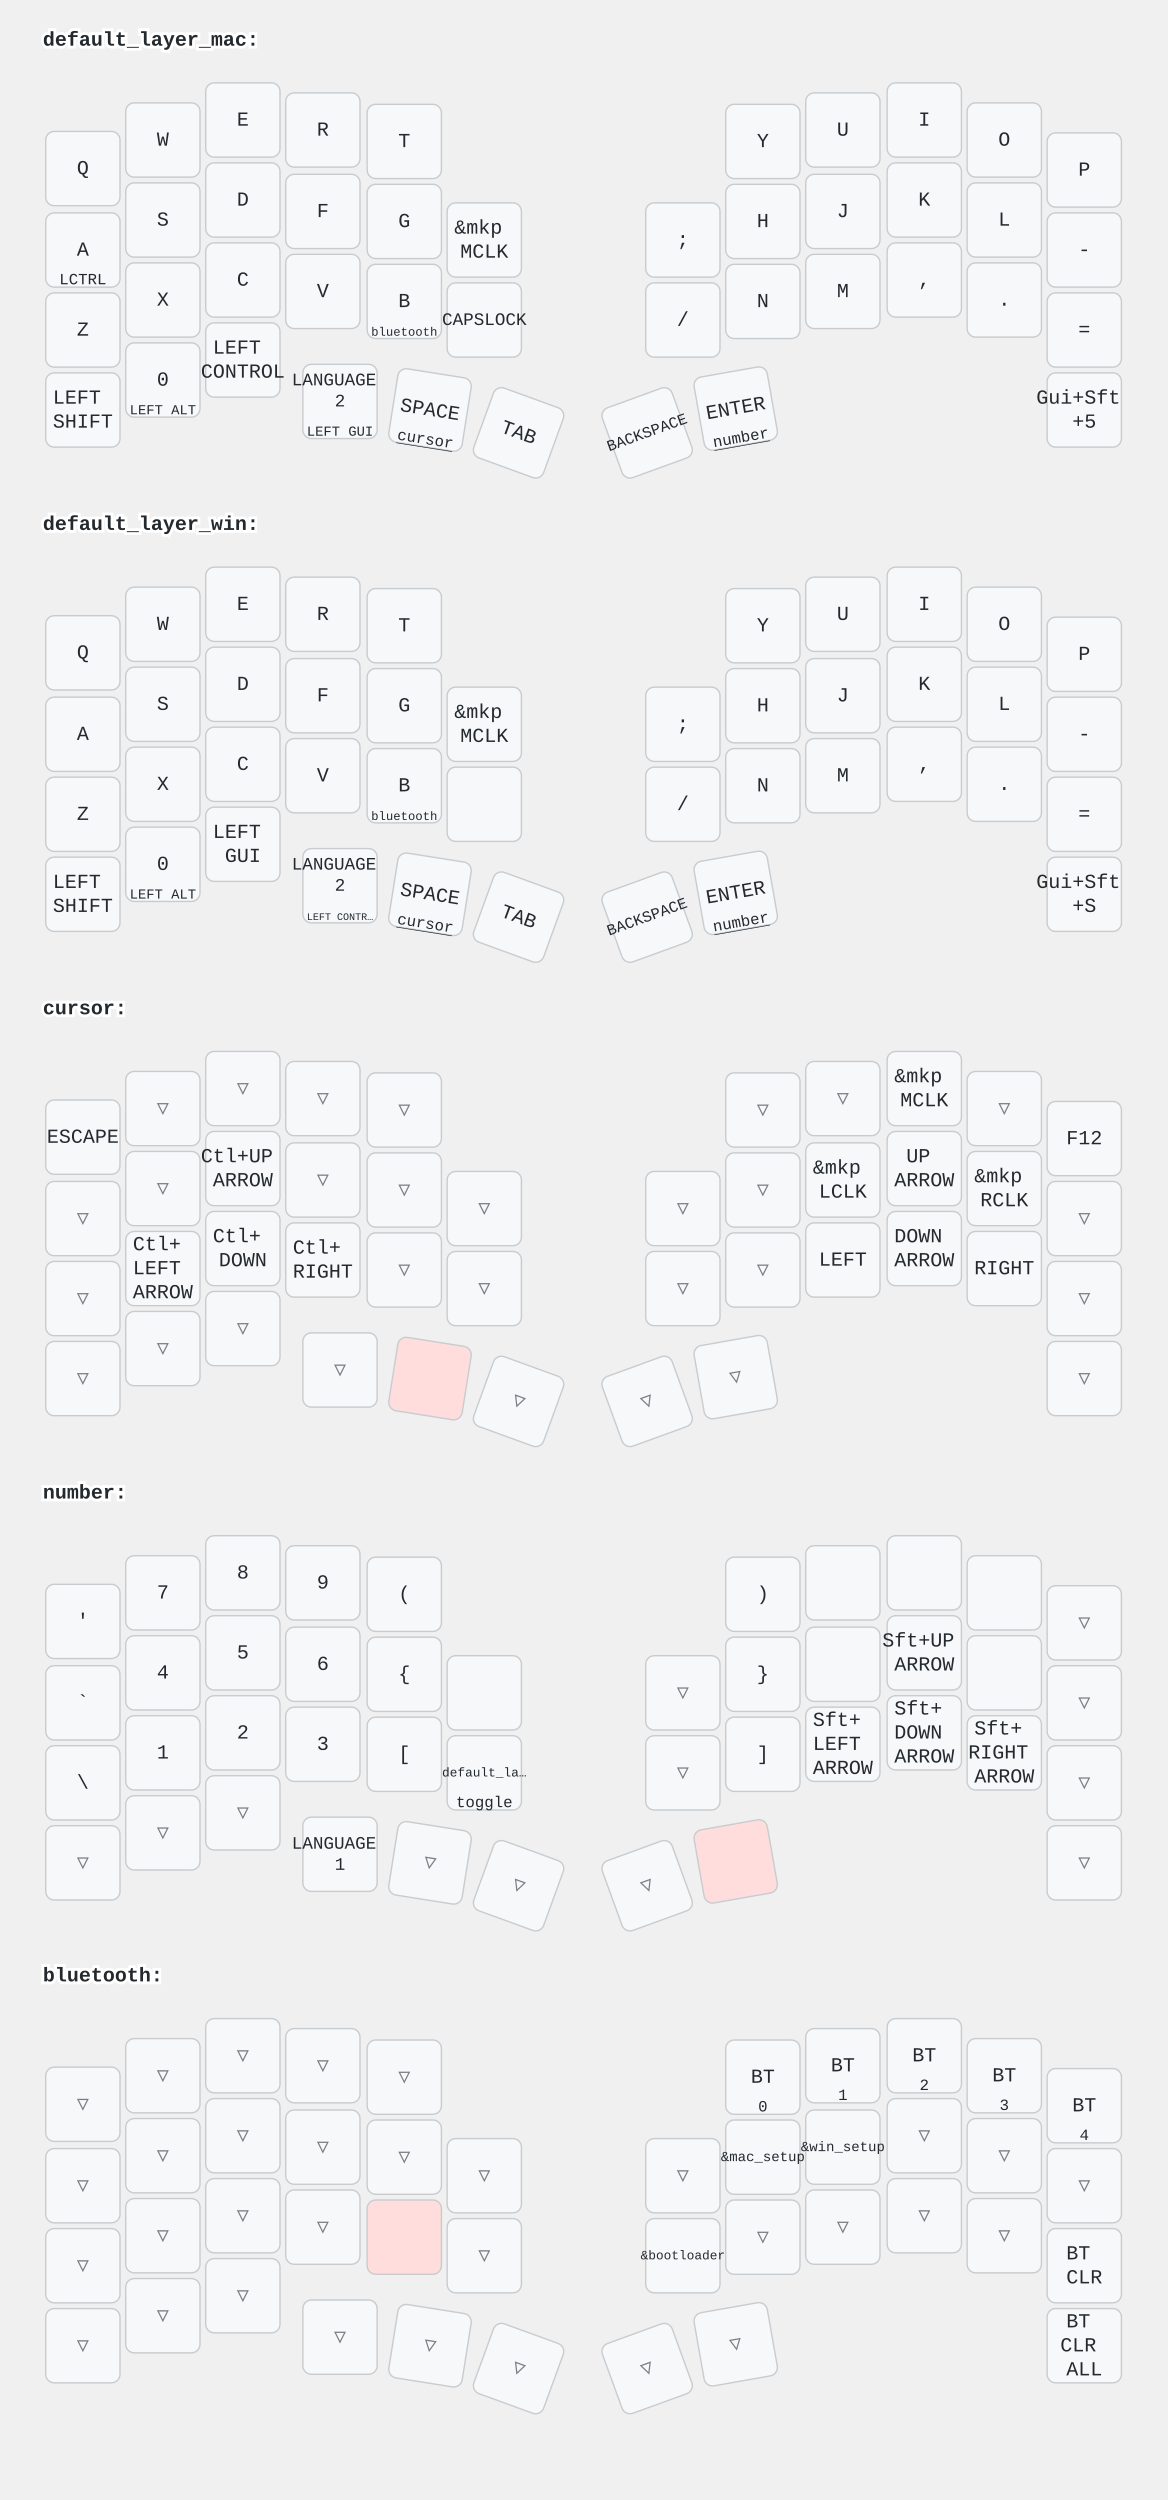
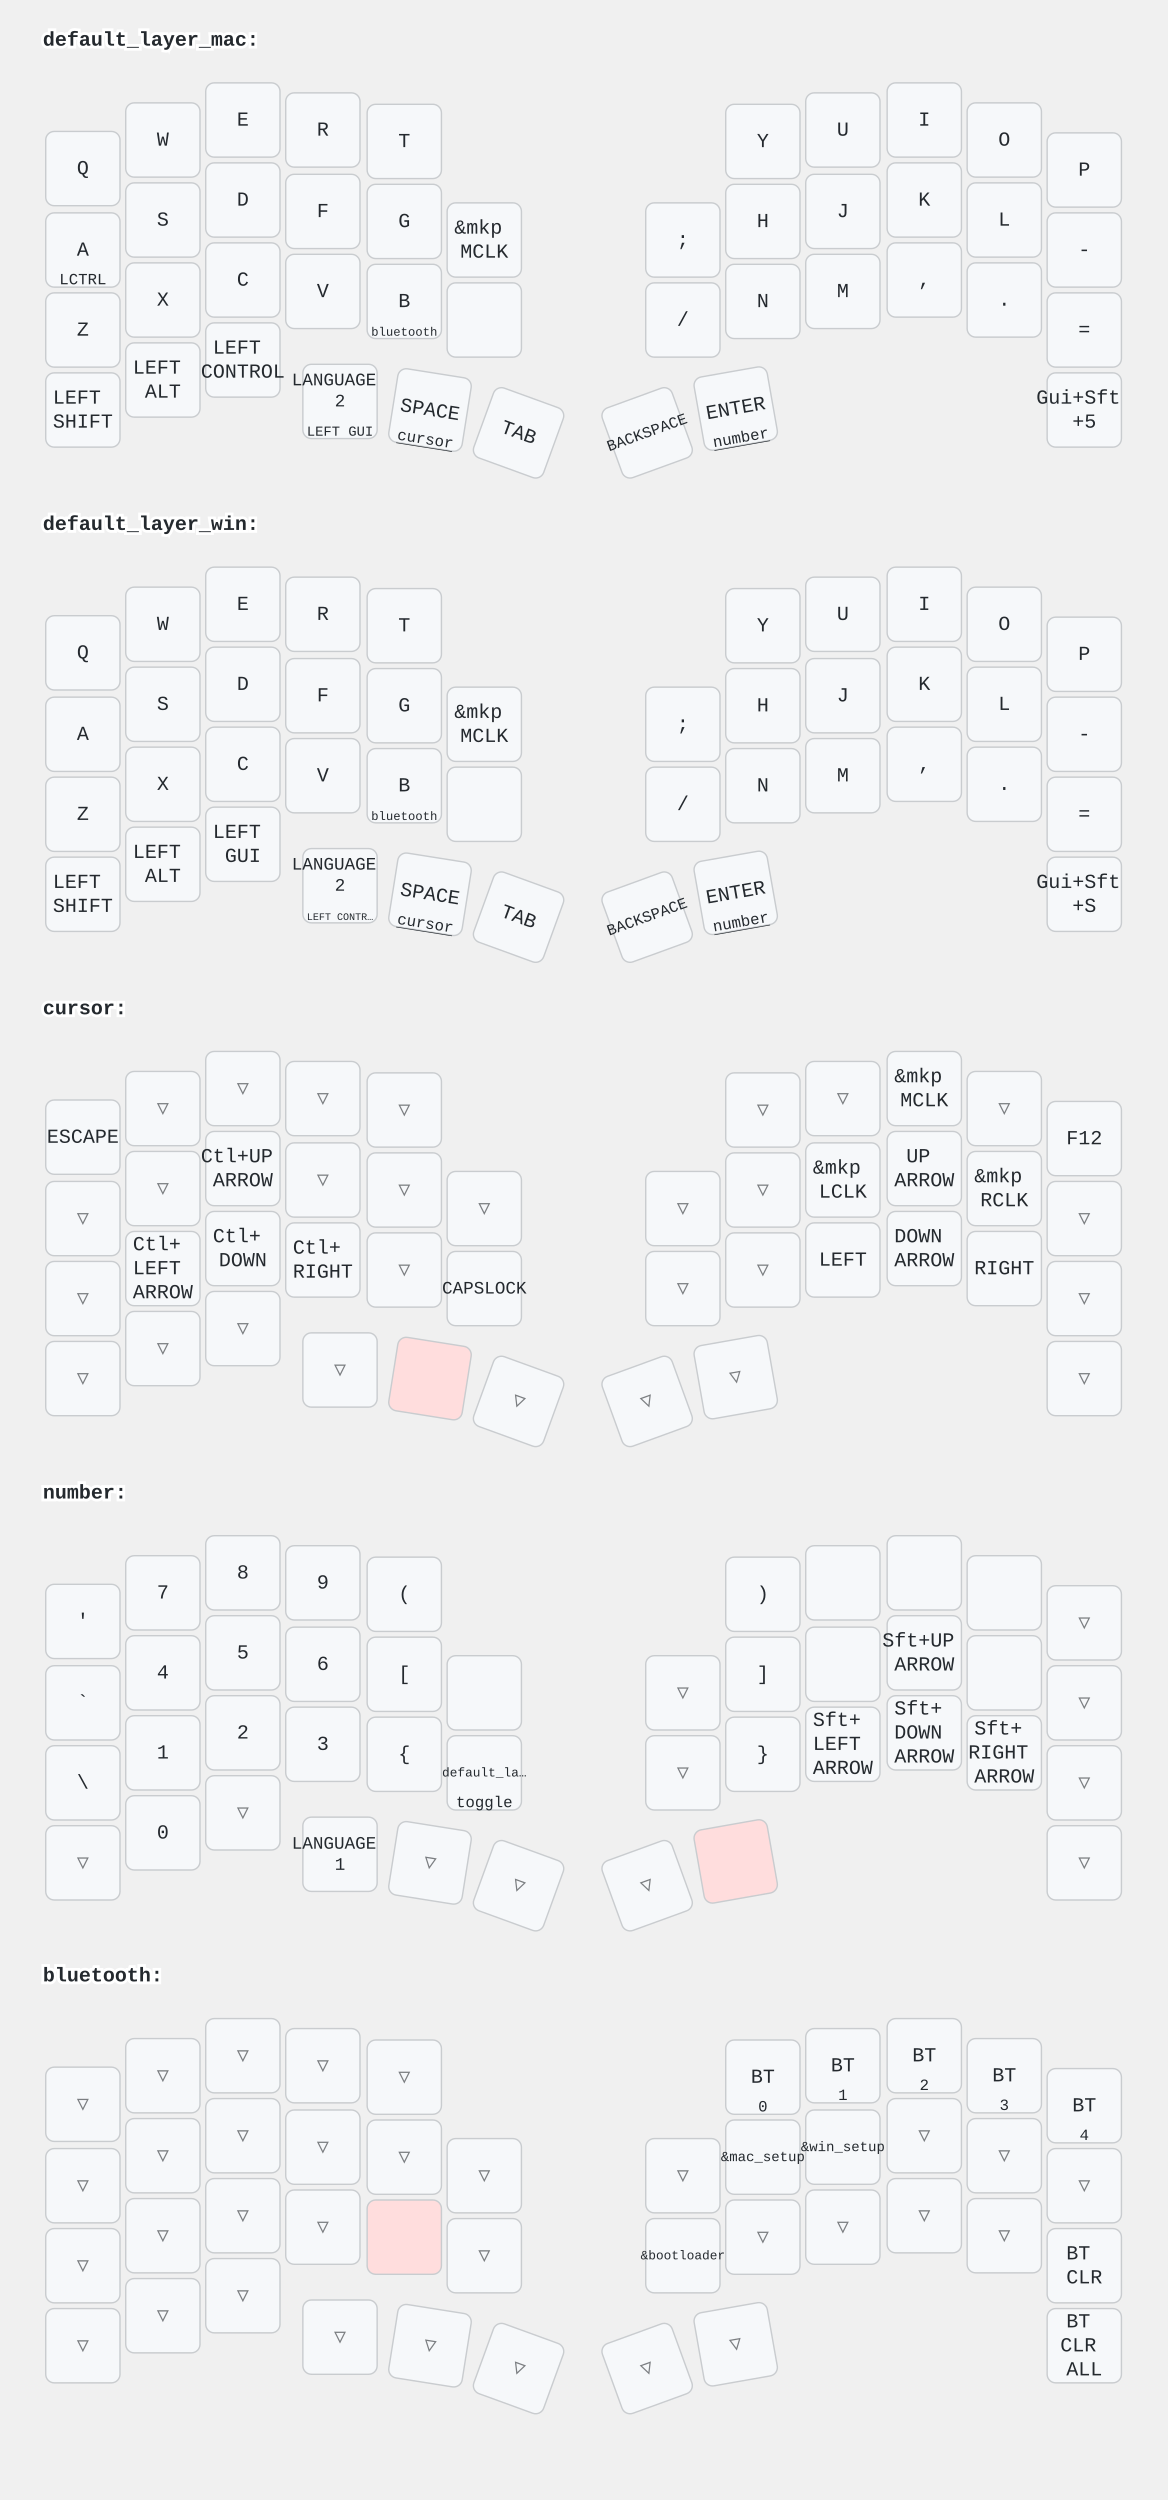
<svg xmlns="http://www.w3.org/2000/svg" width="817" height="1750" viewBox="0 0 817 1750" class="keymap">
  <style>/* inherit to force styles through use tags */
svg path {
    fill: inherit;
}

/* font and background color specifications */
svg.keymap {
    font-family: SFMono-Regular,Consolas,Liberation Mono,Menlo,monospace;
    font-size: 14px;
    font-kerning: normal;
    text-rendering: optimizeLegibility;
    fill: #24292e;
}

/* default key styling */
rect.key {
    fill: #f6f8fa;
}

rect.key, rect.combo {
    stroke: #c9cccf;
    stroke-width: 1;
}

/* default key side styling, only used is draw_key_sides is set */
rect.side {
    filter: brightness(90%);
}

/* color accent for combo boxes */
rect.combo, rect.combo-separate {
    fill: #cdf;
}

/* color accent for held keys */
rect.held, rect.combo.held {
    fill: #fdd;
}

/* color accent for ghost (optional) keys */
rect.ghost, rect.combo.ghost {
    stroke-dasharray: 4, 4;
    stroke-width: 2;
}

text {
    text-anchor: middle;
    dominant-baseline: middle;
}

/* styling for layer labels */
text.label {
    font-weight: bold;
    text-anchor: start;
    stroke: white;
    stroke-width: 4;
    paint-order: stroke;
}

/* styling for optional footer */
text.footer {
    text-anchor: end;
    dominant-baseline: auto;
    stroke: white;
    stroke-width: 4;
    paint-order: stroke;
}

/* styling for combo tap, and key non-tap label text */
text.combo, text.hold, text.shifted, text.left, text.right {
    font-size: 11px;
}

text.hold {
    text-anchor: middle;
    dominant-baseline: auto;
}

text.shifted {
    text-anchor: middle;
    dominant-baseline: hanging;
}

text.left {
    text-anchor: start;
}

text.right {
    text-anchor: end;
}

text.layer-activator {
    text-decoration: underline;
}

/* styling for hold/shifted label text in combo box */
text.combo.hold, text.combo.shifted, text.combo.left, text.combo.right {
    font-size: 8px;
}

/* lighter symbol for transparent keys */
text.trans {
    fill: #7b7e81;
}

/* styling for combo dendrons */
path.combo {
    stroke-width: 1;
    stroke: gray;
    fill: none;
}

/* Start Tabler Icons Cleanup */
/* cannot use height/width with glyphs */
.icon-tabler &gt; path {
    fill: inherit;
    stroke: inherit;
    stroke-width: 2;
}
/* hide tabler's default box */
.icon-tabler &gt; path[stroke="none"][fill="none"] {
    visibility: hidden;
}
/* End Tabler Icons Cleanup */
</style>
  <g transform="translate(30, 0)" class="layer-default_layer_mac">
    <text x="0" y="28" class="label" id="default_layer_mac">default_layer_mac:</text>
    <g transform="translate(0, 56)">
      <g transform="translate(28, 62)" class="key keypos-0">
        <rect rx="6" ry="6" x="-26" y="-26" width="52" height="52" class="key" />
        <text x="0" y="0" class="key tap">Q</text>
      </g>
      <g transform="translate(84, 42)" class="key keypos-1">
        <rect rx="6" ry="6" x="-26" y="-26" width="52" height="52" class="key" />
        <text x="0" y="0" class="key tap">W</text>
      </g>
      <g transform="translate(140, 28)" class="key keypos-2">
        <rect rx="6" ry="6" x="-26" y="-26" width="52" height="52" class="key" />
        <text x="0" y="0" class="key tap">E</text>
      </g>
      <g transform="translate(196, 35)" class="key keypos-3">
        <rect rx="6" ry="6" x="-26" y="-26" width="52" height="52" class="key" />
        <text x="0" y="0" class="key tap">R</text>
      </g>
      <g transform="translate(253, 43)" class="key keypos-4">
        <rect rx="6" ry="6" x="-26" y="-26" width="52" height="52" class="key" />
        <text x="0" y="0" class="key tap">T</text>
      </g>
      <g transform="translate(504, 43)" class="key keypos-5">
        <rect rx="6" ry="6" x="-26" y="-26" width="52" height="52" class="key" />
        <text x="0" y="0" class="key tap">Y</text>
      </g>
      <g transform="translate(560, 35)" class="key keypos-6">
        <rect rx="6" ry="6" x="-26" y="-26" width="52" height="52" class="key" />
        <text x="0" y="0" class="key tap">U</text>
      </g>
      <g transform="translate(617, 28)" class="key keypos-7">
        <rect rx="6" ry="6" x="-26" y="-26" width="52" height="52" class="key" />
        <text x="0" y="0" class="key tap">I</text>
      </g>
      <g transform="translate(673, 42)" class="key keypos-8">
        <rect rx="6" ry="6" x="-26" y="-26" width="52" height="52" class="key" />
        <text x="0" y="0" class="key tap">O</text>
      </g>
      <g transform="translate(729, 63)" class="key keypos-9">
        <rect rx="6" ry="6" x="-26" y="-26" width="52" height="52" class="key" />
        <text x="0" y="0" class="key tap">P</text>
      </g>
      <g transform="translate(28, 119)" class="key keypos-10">
        <rect rx="6" ry="6" x="-26" y="-26" width="52" height="52" class="key" />
        <text x="0" y="0" class="key tap">A</text>
        <text x="0" y="24" class="key hold">LCTRL</text>
      </g>
      <g transform="translate(84, 98)" class="key keypos-11">
        <rect rx="6" ry="6" x="-26" y="-26" width="52" height="52" class="key" />
        <text x="0" y="0" class="key tap">S</text>
      </g>
      <g transform="translate(140, 84)" class="key keypos-12">
        <rect rx="6" ry="6" x="-26" y="-26" width="52" height="52" class="key" />
        <text x="0" y="0" class="key tap">D</text>
      </g>
      <g transform="translate(196, 92)" class="key keypos-13">
        <rect rx="6" ry="6" x="-26" y="-26" width="52" height="52" class="key" />
        <text x="0" y="0" class="key tap">F</text>
      </g>
      <g transform="translate(253, 99)" class="key keypos-14">
        <rect rx="6" ry="6" x="-26" y="-26" width="52" height="52" class="key" />
        <text x="0" y="0" class="key tap">G</text>
      </g>
      <g transform="translate(309, 112)" class="key keypos-15">
        <rect rx="6" ry="6" x="-26" y="-26" width="52" height="52" class="key" />
        <text x="0" y="0" class="key tap">
          <tspan x="0" dy="-0.6em">&amp;mkp</tspan>
          <tspan x="0" dy="1.2em">MCLK</tspan>
        </text>
      </g>
      <g transform="translate(448, 112)" class="key keypos-16">
        <rect rx="6" ry="6" x="-26" y="-26" width="52" height="52" class="key" />
        <text x="0" y="0" class="key tap">;</text>
      </g>
      <g transform="translate(504, 99)" class="key keypos-17">
        <rect rx="6" ry="6" x="-26" y="-26" width="52" height="52" class="key" />
        <text x="0" y="0" class="key tap">H</text>
      </g>
      <g transform="translate(560, 92)" class="key keypos-18">
        <rect rx="6" ry="6" x="-26" y="-26" width="52" height="52" class="key" />
        <text x="0" y="0" class="key tap">J</text>
      </g>
      <g transform="translate(617, 84)" class="key keypos-19">
        <rect rx="6" ry="6" x="-26" y="-26" width="52" height="52" class="key" />
        <text x="0" y="0" class="key tap">K</text>
      </g>
      <g transform="translate(673, 98)" class="key keypos-20">
        <rect rx="6" ry="6" x="-26" y="-26" width="52" height="52" class="key" />
        <text x="0" y="0" class="key tap">L</text>
      </g>
      <g transform="translate(729, 119)" class="key keypos-21">
        <rect rx="6" ry="6" x="-26" y="-26" width="52" height="52" class="key" />
        <text x="0" y="0" class="key tap">-</text>
      </g>
      <g transform="translate(28, 175)" class="key keypos-22">
        <rect rx="6" ry="6" x="-26" y="-26" width="52" height="52" class="key" />
        <text x="0" y="0" class="key tap">Z</text>
      </g>
      <g transform="translate(84, 154)" class="key keypos-23">
        <rect rx="6" ry="6" x="-26" y="-26" width="52" height="52" class="key" />
        <text x="0" y="0" class="key tap">X</text>
      </g>
      <g transform="translate(140, 140)" class="key keypos-24">
        <rect rx="6" ry="6" x="-26" y="-26" width="52" height="52" class="key" />
        <text x="0" y="0" class="key tap">C</text>
      </g>
      <g transform="translate(196, 148)" class="key keypos-25">
        <rect rx="6" ry="6" x="-26" y="-26" width="52" height="52" class="key" />
        <text x="0" y="0" class="key tap">V</text>
      </g>
      <g transform="translate(253, 155)" class="key keypos-26">
        <rect rx="6" ry="6" x="-26" y="-26" width="52" height="52" class="key" />
        <text x="0" y="0" class="key tap">B</text>
        <a href="#bluetooth">
          <text x="0" y="24" class="key hold layer-activator">
            <tspan style="font-size: 78%">bluetooth</tspan>
          </text>
        </a>
      </g>
      <g transform="translate(309, 168)" class="key keypos-27">
        <rect rx="6" ry="6" x="-26" y="-26" width="52" height="52" class="key" />
-         <text x="0" y="0" class="key tap">
-           <tspan style="font-size: 88%">CAPSLOCK</tspan>
-         </text>
      </g>
      <g transform="translate(448, 168)" class="key keypos-28">
        <rect rx="6" ry="6" x="-26" y="-26" width="52" height="52" class="key" />
        <text x="0" y="0" class="key tap">/</text>
      </g>
      <g transform="translate(504, 155)" class="key keypos-29">
        <rect rx="6" ry="6" x="-26" y="-26" width="52" height="52" class="key" />
        <text x="0" y="0" class="key tap">N</text>
      </g>
      <g transform="translate(560, 148)" class="key keypos-30">
        <rect rx="6" ry="6" x="-26" y="-26" width="52" height="52" class="key" />
        <text x="0" y="0" class="key tap">M</text>
      </g>
      <g transform="translate(617, 140)" class="key keypos-31">
        <rect rx="6" ry="6" x="-26" y="-26" width="52" height="52" class="key" />
        <text x="0" y="0" class="key tap">,</text>
      </g>
      <g transform="translate(673, 154)" class="key keypos-32">
        <rect rx="6" ry="6" x="-26" y="-26" width="52" height="52" class="key" />
        <text x="0" y="0" class="key tap">.</text>
      </g>
      <g transform="translate(729, 175)" class="key keypos-33">
        <rect rx="6" ry="6" x="-26" y="-26" width="52" height="52" class="key" />
        <text x="0" y="0" class="key tap">=</text>
      </g>
      <g transform="translate(28, 231)" class="key keypos-34">
        <rect rx="6" ry="6" x="-26" y="-26" width="52" height="52" class="key" />
        <text x="0" y="0" class="key tap">
          <tspan x="0" dy="-0.6em">LEFT</tspan>
          <tspan x="0" dy="1.2em">SHIFT</tspan>
        </text>
      </g>
      <g transform="translate(84, 210)" class="key keypos-35">
        <rect rx="6" ry="6" x="-26" y="-26" width="52" height="52" class="key" />
-         <text x="0" y="0" class="key tap">0</text>
-         <text x="0" y="24" class="key hold">
-           <tspan style="font-size: 88%">LEFT ALT</tspan>
+         <text x="0" y="0" class="key tap">
+           <tspan x="0" dy="-0.6em">LEFT</tspan>
+           <tspan x="0" dy="1.2em">ALT</tspan>
        </text>
      </g>
      <g transform="translate(140, 196)" class="key keypos-36">
        <rect rx="6" ry="6" x="-26" y="-26" width="52" height="52" class="key" />
        <text x="0" y="0" class="key tap">
          <tspan x="0" dy="-0.6em">LEFT</tspan>
          <tspan x="0" dy="1.2em">CONTROL</tspan>
        </text>
      </g>
      <g transform="translate(208, 225)" class="key keypos-37">
        <rect rx="6" ry="6" x="-26" y="-26" width="52" height="52" class="key" />
        <text x="0" y="0" class="key tap">
          <tspan x="0" dy="-1.2em" style="font-size: 88%">LANGUAGE</tspan>
          <tspan x="0" dy="1.2em" style="font-size: 88%">2</tspan>
        </text>
        <text x="0" y="24" class="key hold">
          <tspan style="font-size: 88%">LEFT GUI</tspan>
        </text>
      </g>
      <g transform="translate(271, 231) rotate(9.0)" class="key keypos-38">
        <rect rx="6" ry="6" x="-26" y="-26" width="52" height="52" class="key" />
        <text x="0" y="0" class="key tap">SPACE</text>
        <a href="#cursor">
          <text x="0" y="24" class="key hold layer-activator">cursor</text>
        </a>
      </g>
      <g transform="translate(333, 247) rotate(20.0)" class="key keypos-39">
        <rect rx="6" ry="6" x="-26" y="-26" width="52" height="52" class="key" />
        <text x="0" y="0" class="key tap">TAB</text>
      </g>
      <g transform="translate(423, 247) rotate(-20.0)" class="key keypos-40">
        <rect rx="6" ry="6" x="-26" y="-26" width="52" height="52" class="key" />
        <text x="0" y="0" class="key tap">
          <tspan style="font-size: 78%">BACKSPACE</tspan>
        </text>
      </g>
      <g transform="translate(485, 230) rotate(-10.0)" class="key keypos-41">
        <rect rx="6" ry="6" x="-26" y="-26" width="52" height="52" class="key" />
        <text x="0" y="0" class="key tap">ENTER</text>
        <a href="#number">
          <text x="0" y="24" class="key hold layer-activator">number</text>
        </a>
      </g>
      <g transform="translate(729, 231)" class="key keypos-42">
        <rect rx="6" ry="6" x="-26" y="-26" width="52" height="52" class="key" />
        <text x="0" y="0" class="key tap">
          <tspan x="0" dy="-0.6em">Gui+Sft</tspan>
          <tspan x="0" dy="1.2em">+5</tspan>
        </text>
      </g>
    </g>
  </g>
  <g transform="translate(30, 339)" class="layer-default_layer_win">
    <text x="0" y="28" class="label" id="default_layer_win">default_layer_win:</text>
    <g transform="translate(0, 56)">
      <g transform="translate(28, 62)" class="key keypos-0">
        <rect rx="6" ry="6" x="-26" y="-26" width="52" height="52" class="key" />
        <text x="0" y="0" class="key tap">Q</text>
      </g>
      <g transform="translate(84, 42)" class="key keypos-1">
        <rect rx="6" ry="6" x="-26" y="-26" width="52" height="52" class="key" />
        <text x="0" y="0" class="key tap">W</text>
      </g>
      <g transform="translate(140, 28)" class="key keypos-2">
        <rect rx="6" ry="6" x="-26" y="-26" width="52" height="52" class="key" />
        <text x="0" y="0" class="key tap">E</text>
      </g>
      <g transform="translate(196, 35)" class="key keypos-3">
        <rect rx="6" ry="6" x="-26" y="-26" width="52" height="52" class="key" />
        <text x="0" y="0" class="key tap">R</text>
      </g>
      <g transform="translate(253, 43)" class="key keypos-4">
        <rect rx="6" ry="6" x="-26" y="-26" width="52" height="52" class="key" />
        <text x="0" y="0" class="key tap">T</text>
      </g>
      <g transform="translate(504, 43)" class="key keypos-5">
        <rect rx="6" ry="6" x="-26" y="-26" width="52" height="52" class="key" />
        <text x="0" y="0" class="key tap">Y</text>
      </g>
      <g transform="translate(560, 35)" class="key keypos-6">
        <rect rx="6" ry="6" x="-26" y="-26" width="52" height="52" class="key" />
        <text x="0" y="0" class="key tap">U</text>
      </g>
      <g transform="translate(617, 28)" class="key keypos-7">
        <rect rx="6" ry="6" x="-26" y="-26" width="52" height="52" class="key" />
        <text x="0" y="0" class="key tap">I</text>
      </g>
      <g transform="translate(673, 42)" class="key keypos-8">
        <rect rx="6" ry="6" x="-26" y="-26" width="52" height="52" class="key" />
        <text x="0" y="0" class="key tap">O</text>
      </g>
      <g transform="translate(729, 63)" class="key keypos-9">
        <rect rx="6" ry="6" x="-26" y="-26" width="52" height="52" class="key" />
        <text x="0" y="0" class="key tap">P</text>
      </g>
      <g transform="translate(28, 119)" class="key keypos-10">
        <rect rx="6" ry="6" x="-26" y="-26" width="52" height="52" class="key" />
        <text x="0" y="0" class="key tap">A</text>
      </g>
      <g transform="translate(84, 98)" class="key keypos-11">
        <rect rx="6" ry="6" x="-26" y="-26" width="52" height="52" class="key" />
        <text x="0" y="0" class="key tap">S</text>
      </g>
      <g transform="translate(140, 84)" class="key keypos-12">
        <rect rx="6" ry="6" x="-26" y="-26" width="52" height="52" class="key" />
        <text x="0" y="0" class="key tap">D</text>
      </g>
      <g transform="translate(196, 92)" class="key keypos-13">
        <rect rx="6" ry="6" x="-26" y="-26" width="52" height="52" class="key" />
        <text x="0" y="0" class="key tap">F</text>
      </g>
      <g transform="translate(253, 99)" class="key keypos-14">
        <rect rx="6" ry="6" x="-26" y="-26" width="52" height="52" class="key" />
        <text x="0" y="0" class="key tap">G</text>
      </g>
      <g transform="translate(309, 112)" class="key keypos-15">
        <rect rx="6" ry="6" x="-26" y="-26" width="52" height="52" class="key" />
        <text x="0" y="0" class="key tap">
          <tspan x="0" dy="-0.6em">&amp;mkp</tspan>
          <tspan x="0" dy="1.2em">MCLK</tspan>
        </text>
      </g>
      <g transform="translate(448, 112)" class="key keypos-16">
        <rect rx="6" ry="6" x="-26" y="-26" width="52" height="52" class="key" />
        <text x="0" y="0" class="key tap">;</text>
      </g>
      <g transform="translate(504, 99)" class="key keypos-17">
        <rect rx="6" ry="6" x="-26" y="-26" width="52" height="52" class="key" />
        <text x="0" y="0" class="key tap">H</text>
      </g>
      <g transform="translate(560, 92)" class="key keypos-18">
        <rect rx="6" ry="6" x="-26" y="-26" width="52" height="52" class="key" />
        <text x="0" y="0" class="key tap">J</text>
      </g>
      <g transform="translate(617, 84)" class="key keypos-19">
        <rect rx="6" ry="6" x="-26" y="-26" width="52" height="52" class="key" />
        <text x="0" y="0" class="key tap">K</text>
      </g>
      <g transform="translate(673, 98)" class="key keypos-20">
        <rect rx="6" ry="6" x="-26" y="-26" width="52" height="52" class="key" />
        <text x="0" y="0" class="key tap">L</text>
      </g>
      <g transform="translate(729, 119)" class="key keypos-21">
        <rect rx="6" ry="6" x="-26" y="-26" width="52" height="52" class="key" />
        <text x="0" y="0" class="key tap">-</text>
      </g>
      <g transform="translate(28, 175)" class="key keypos-22">
        <rect rx="6" ry="6" x="-26" y="-26" width="52" height="52" class="key" />
        <text x="0" y="0" class="key tap">Z</text>
      </g>
      <g transform="translate(84, 154)" class="key keypos-23">
        <rect rx="6" ry="6" x="-26" y="-26" width="52" height="52" class="key" />
        <text x="0" y="0" class="key tap">X</text>
      </g>
      <g transform="translate(140, 140)" class="key keypos-24">
        <rect rx="6" ry="6" x="-26" y="-26" width="52" height="52" class="key" />
        <text x="0" y="0" class="key tap">C</text>
      </g>
      <g transform="translate(196, 148)" class="key keypos-25">
        <rect rx="6" ry="6" x="-26" y="-26" width="52" height="52" class="key" />
        <text x="0" y="0" class="key tap">V</text>
      </g>
      <g transform="translate(253, 155)" class="key keypos-26">
        <rect rx="6" ry="6" x="-26" y="-26" width="52" height="52" class="key" />
        <text x="0" y="0" class="key tap">B</text>
        <a href="#bluetooth">
          <text x="0" y="24" class="key hold layer-activator">
            <tspan style="font-size: 78%">bluetooth</tspan>
          </text>
        </a>
      </g>
      <g transform="translate(309, 168)" class="key keypos-27">
        <rect rx="6" ry="6" x="-26" y="-26" width="52" height="52" class="key" />
      </g>
      <g transform="translate(448, 168)" class="key keypos-28">
        <rect rx="6" ry="6" x="-26" y="-26" width="52" height="52" class="key" />
        <text x="0" y="0" class="key tap">/</text>
      </g>
      <g transform="translate(504, 155)" class="key keypos-29">
        <rect rx="6" ry="6" x="-26" y="-26" width="52" height="52" class="key" />
        <text x="0" y="0" class="key tap">N</text>
      </g>
      <g transform="translate(560, 148)" class="key keypos-30">
        <rect rx="6" ry="6" x="-26" y="-26" width="52" height="52" class="key" />
        <text x="0" y="0" class="key tap">M</text>
      </g>
      <g transform="translate(617, 140)" class="key keypos-31">
        <rect rx="6" ry="6" x="-26" y="-26" width="52" height="52" class="key" />
        <text x="0" y="0" class="key tap">,</text>
      </g>
      <g transform="translate(673, 154)" class="key keypos-32">
        <rect rx="6" ry="6" x="-26" y="-26" width="52" height="52" class="key" />
        <text x="0" y="0" class="key tap">.</text>
      </g>
      <g transform="translate(729, 175)" class="key keypos-33">
        <rect rx="6" ry="6" x="-26" y="-26" width="52" height="52" class="key" />
        <text x="0" y="0" class="key tap">=</text>
      </g>
      <g transform="translate(28, 231)" class="key keypos-34">
        <rect rx="6" ry="6" x="-26" y="-26" width="52" height="52" class="key" />
        <text x="0" y="0" class="key tap">
          <tspan x="0" dy="-0.6em">LEFT</tspan>
          <tspan x="0" dy="1.2em">SHIFT</tspan>
        </text>
      </g>
      <g transform="translate(84, 210)" class="key keypos-35">
        <rect rx="6" ry="6" x="-26" y="-26" width="52" height="52" class="key" />
-         <text x="0" y="0" class="key tap">0</text>
-         <text x="0" y="24" class="key hold">
-           <tspan style="font-size: 88%">LEFT ALT</tspan>
+         <text x="0" y="0" class="key tap">
+           <tspan x="0" dy="-0.6em">LEFT</tspan>
+           <tspan x="0" dy="1.2em">ALT</tspan>
        </text>
      </g>
      <g transform="translate(140, 196)" class="key keypos-36">
        <rect rx="6" ry="6" x="-26" y="-26" width="52" height="52" class="key" />
        <text x="0" y="0" class="key tap">
          <tspan x="0" dy="-0.6em">LEFT</tspan>
          <tspan x="0" dy="1.2em">GUI</tspan>
        </text>
      </g>
      <g transform="translate(208, 225)" class="key keypos-37">
        <rect rx="6" ry="6" x="-26" y="-26" width="52" height="52" class="key" />
        <text x="0" y="0" class="key tap">
          <tspan x="0" dy="-1.2em" style="font-size: 88%">LANGUAGE</tspan>
          <tspan x="0" dy="1.2em" style="font-size: 88%">2</tspan>
        </text>
        <text x="0" y="24" class="key hold">
          <tspan style="font-size: 64%">LEFT CONTR…</tspan>
        </text>
      </g>
      <g transform="translate(271, 231) rotate(9.0)" class="key keypos-38">
        <rect rx="6" ry="6" x="-26" y="-26" width="52" height="52" class="key" />
        <text x="0" y="0" class="key tap">SPACE</text>
        <a href="#cursor">
          <text x="0" y="24" class="key hold layer-activator">cursor</text>
        </a>
      </g>
      <g transform="translate(333, 247) rotate(20.0)" class="key keypos-39">
        <rect rx="6" ry="6" x="-26" y="-26" width="52" height="52" class="key" />
        <text x="0" y="0" class="key tap">TAB</text>
      </g>
      <g transform="translate(423, 247) rotate(-20.0)" class="key keypos-40">
        <rect rx="6" ry="6" x="-26" y="-26" width="52" height="52" class="key" />
        <text x="0" y="0" class="key tap">
          <tspan style="font-size: 78%">BACKSPACE</tspan>
        </text>
      </g>
      <g transform="translate(485, 230) rotate(-10.0)" class="key keypos-41">
        <rect rx="6" ry="6" x="-26" y="-26" width="52" height="52" class="key" />
        <text x="0" y="0" class="key tap">ENTER</text>
        <a href="#number">
          <text x="0" y="24" class="key hold layer-activator">number</text>
        </a>
      </g>
      <g transform="translate(729, 231)" class="key keypos-42">
        <rect rx="6" ry="6" x="-26" y="-26" width="52" height="52" class="key" />
        <text x="0" y="0" class="key tap">
          <tspan x="0" dy="-0.6em">Gui+Sft</tspan>
          <tspan x="0" dy="1.2em">+S</tspan>
        </text>
      </g>
    </g>
  </g>
  <g transform="translate(30, 678)" class="layer-cursor">
    <text x="0" y="28" class="label" id="cursor">cursor:</text>
    <g transform="translate(0, 56)">
      <g transform="translate(28, 62)" class="key keypos-0">
        <rect rx="6" ry="6" x="-26" y="-26" width="52" height="52" class="key" />
        <text x="0" y="0" class="key tap">ESCAPE</text>
      </g>
      <g transform="translate(84, 42)" class="key trans keypos-1">
        <rect rx="6" ry="6" x="-26" y="-26" width="52" height="52" class="key trans" />
        <text x="0" y="0" class="key trans tap">▽</text>
      </g>
      <g transform="translate(140, 28)" class="key trans keypos-2">
        <rect rx="6" ry="6" x="-26" y="-26" width="52" height="52" class="key trans" />
        <text x="0" y="0" class="key trans tap">▽</text>
      </g>
      <g transform="translate(196, 35)" class="key trans keypos-3">
        <rect rx="6" ry="6" x="-26" y="-26" width="52" height="52" class="key trans" />
        <text x="0" y="0" class="key trans tap">▽</text>
      </g>
      <g transform="translate(253, 43)" class="key trans keypos-4">
        <rect rx="6" ry="6" x="-26" y="-26" width="52" height="52" class="key trans" />
        <text x="0" y="0" class="key trans tap">▽</text>
      </g>
      <g transform="translate(504, 43)" class="key trans keypos-5">
        <rect rx="6" ry="6" x="-26" y="-26" width="52" height="52" class="key trans" />
        <text x="0" y="0" class="key trans tap">▽</text>
      </g>
      <g transform="translate(560, 35)" class="key trans keypos-6">
        <rect rx="6" ry="6" x="-26" y="-26" width="52" height="52" class="key trans" />
        <text x="0" y="0" class="key trans tap">▽</text>
      </g>
      <g transform="translate(617, 28)" class="key keypos-7">
        <rect rx="6" ry="6" x="-26" y="-26" width="52" height="52" class="key" />
        <text x="0" y="0" class="key tap">
          <tspan x="0" dy="-0.6em">&amp;mkp</tspan>
          <tspan x="0" dy="1.2em">MCLK</tspan>
        </text>
      </g>
      <g transform="translate(673, 42)" class="key trans keypos-8">
        <rect rx="6" ry="6" x="-26" y="-26" width="52" height="52" class="key trans" />
        <text x="0" y="0" class="key trans tap">▽</text>
      </g>
      <g transform="translate(729, 63)" class="key keypos-9">
        <rect rx="6" ry="6" x="-26" y="-26" width="52" height="52" class="key" />
        <text x="0" y="0" class="key tap">F12</text>
      </g>
      <g transform="translate(28, 119)" class="key trans keypos-10">
        <rect rx="6" ry="6" x="-26" y="-26" width="52" height="52" class="key trans" />
        <text x="0" y="0" class="key trans tap">▽</text>
      </g>
      <g transform="translate(84, 98)" class="key trans keypos-11">
        <rect rx="6" ry="6" x="-26" y="-26" width="52" height="52" class="key trans" />
        <text x="0" y="0" class="key trans tap">▽</text>
      </g>
      <g transform="translate(140, 84)" class="key keypos-12">
        <rect rx="6" ry="6" x="-26" y="-26" width="52" height="52" class="key" />
        <text x="0" y="0" class="key tap">
          <tspan x="0" dy="-0.6em">Ctl+UP</tspan>
          <tspan x="0" dy="1.2em">ARROW</tspan>
        </text>
      </g>
      <g transform="translate(196, 92)" class="key trans keypos-13">
        <rect rx="6" ry="6" x="-26" y="-26" width="52" height="52" class="key trans" />
        <text x="0" y="0" class="key trans tap">▽</text>
      </g>
      <g transform="translate(253, 99)" class="key trans keypos-14">
        <rect rx="6" ry="6" x="-26" y="-26" width="52" height="52" class="key trans" />
        <text x="0" y="0" class="key trans tap">▽</text>
      </g>
      <g transform="translate(309, 112)" class="key trans keypos-15">
        <rect rx="6" ry="6" x="-26" y="-26" width="52" height="52" class="key trans" />
        <text x="0" y="0" class="key trans tap">▽</text>
      </g>
      <g transform="translate(448, 112)" class="key trans keypos-16">
        <rect rx="6" ry="6" x="-26" y="-26" width="52" height="52" class="key trans" />
        <text x="0" y="0" class="key trans tap">▽</text>
      </g>
      <g transform="translate(504, 99)" class="key trans keypos-17">
        <rect rx="6" ry="6" x="-26" y="-26" width="52" height="52" class="key trans" />
        <text x="0" y="0" class="key trans tap">▽</text>
      </g>
      <g transform="translate(560, 92)" class="key keypos-18">
        <rect rx="6" ry="6" x="-26" y="-26" width="52" height="52" class="key" />
        <text x="0" y="0" class="key tap">
          <tspan x="0" dy="-0.6em">&amp;mkp</tspan>
          <tspan x="0" dy="1.2em">LCLK</tspan>
        </text>
      </g>
      <g transform="translate(617, 84)" class="key keypos-19">
        <rect rx="6" ry="6" x="-26" y="-26" width="52" height="52" class="key" />
        <text x="0" y="0" class="key tap">
          <tspan x="0" dy="-0.6em">UP</tspan>
          <tspan x="0" dy="1.2em">ARROW</tspan>
        </text>
      </g>
      <g transform="translate(673, 98)" class="key keypos-20">
        <rect rx="6" ry="6" x="-26" y="-26" width="52" height="52" class="key" />
        <text x="0" y="0" class="key tap">
          <tspan x="0" dy="-0.6em">&amp;mkp</tspan>
          <tspan x="0" dy="1.2em">RCLK</tspan>
        </text>
      </g>
      <g transform="translate(729, 119)" class="key trans keypos-21">
        <rect rx="6" ry="6" x="-26" y="-26" width="52" height="52" class="key trans" />
        <text x="0" y="0" class="key trans tap">▽</text>
      </g>
      <g transform="translate(28, 175)" class="key trans keypos-22">
        <rect rx="6" ry="6" x="-26" y="-26" width="52" height="52" class="key trans" />
        <text x="0" y="0" class="key trans tap">▽</text>
      </g>
      <g transform="translate(84, 154)" class="key keypos-23">
        <rect rx="6" ry="6" x="-26" y="-26" width="52" height="52" class="key" />
        <text x="0" y="0" class="key tap">
          <tspan x="0" dy="-1.2em">Ctl+</tspan>
          <tspan x="0" dy="1.2em">LEFT</tspan>
          <tspan x="0" dy="1.2em">ARROW</tspan>
        </text>
      </g>
      <g transform="translate(140, 140)" class="key keypos-24">
        <rect rx="6" ry="6" x="-26" y="-26" width="52" height="52" class="key" />
        <text x="0" y="0" class="key tap">
          <tspan x="0" dy="-0.6em">Ctl+</tspan>
          <tspan x="0" dy="1.2em">DOWN</tspan>
        </text>
      </g>
      <g transform="translate(196, 148)" class="key keypos-25">
        <rect rx="6" ry="6" x="-26" y="-26" width="52" height="52" class="key" />
        <text x="0" y="0" class="key tap">
          <tspan x="0" dy="-0.6em">Ctl+</tspan>
          <tspan x="0" dy="1.2em">RIGHT</tspan>
        </text>
      </g>
      <g transform="translate(253, 155)" class="key trans keypos-26">
        <rect rx="6" ry="6" x="-26" y="-26" width="52" height="52" class="key trans" />
        <text x="0" y="0" class="key trans tap">▽</text>
      </g>
-       <g transform="translate(309, 168)" class="key trans keypos-27">
-         <rect rx="6" ry="6" x="-26" y="-26" width="52" height="52" class="key trans" />
-         <text x="0" y="0" class="key trans tap">▽</text>
+       <g transform="translate(309, 168)" class="key keypos-27">
+         <rect rx="6" ry="6" x="-26" y="-26" width="52" height="52" class="key" />
+         <text x="0" y="0" class="key tap">
+           <tspan style="font-size: 88%">CAPSLOCK</tspan>
+         </text>
      </g>
      <g transform="translate(448, 168)" class="key trans keypos-28">
        <rect rx="6" ry="6" x="-26" y="-26" width="52" height="52" class="key trans" />
        <text x="0" y="0" class="key trans tap">▽</text>
      </g>
      <g transform="translate(504, 155)" class="key trans keypos-29">
        <rect rx="6" ry="6" x="-26" y="-26" width="52" height="52" class="key trans" />
        <text x="0" y="0" class="key trans tap">▽</text>
      </g>
      <g transform="translate(560, 148)" class="key keypos-30">
        <rect rx="6" ry="6" x="-26" y="-26" width="52" height="52" class="key" />
        <text x="0" y="0" class="key tap">LEFT</text>
      </g>
      <g transform="translate(617, 140)" class="key keypos-31">
        <rect rx="6" ry="6" x="-26" y="-26" width="52" height="52" class="key" />
        <text x="0" y="0" class="key tap">
          <tspan x="0" dy="-0.6em">DOWN</tspan>
          <tspan x="0" dy="1.2em">ARROW</tspan>
        </text>
      </g>
      <g transform="translate(673, 154)" class="key keypos-32">
        <rect rx="6" ry="6" x="-26" y="-26" width="52" height="52" class="key" />
        <text x="0" y="0" class="key tap">RIGHT</text>
      </g>
      <g transform="translate(729, 175)" class="key trans keypos-33">
        <rect rx="6" ry="6" x="-26" y="-26" width="52" height="52" class="key trans" />
        <text x="0" y="0" class="key trans tap">▽</text>
      </g>
      <g transform="translate(28, 231)" class="key trans keypos-34">
        <rect rx="6" ry="6" x="-26" y="-26" width="52" height="52" class="key trans" />
        <text x="0" y="0" class="key trans tap">▽</text>
      </g>
      <g transform="translate(84, 210)" class="key trans keypos-35">
        <rect rx="6" ry="6" x="-26" y="-26" width="52" height="52" class="key trans" />
        <text x="0" y="0" class="key trans tap">▽</text>
      </g>
      <g transform="translate(140, 196)" class="key trans keypos-36">
        <rect rx="6" ry="6" x="-26" y="-26" width="52" height="52" class="key trans" />
        <text x="0" y="0" class="key trans tap">▽</text>
      </g>
      <g transform="translate(208, 225)" class="key trans keypos-37">
        <rect rx="6" ry="6" x="-26" y="-26" width="52" height="52" class="key trans" />
        <text x="0" y="0" class="key trans tap">▽</text>
      </g>
      <g transform="translate(271, 231) rotate(9.0)" class="key held keypos-38">
        <rect rx="6" ry="6" x="-26" y="-26" width="52" height="52" class="key held" />
      </g>
      <g transform="translate(333, 247) rotate(20.0)" class="key trans keypos-39">
        <rect rx="6" ry="6" x="-26" y="-26" width="52" height="52" class="key trans" />
        <text x="0" y="0" class="key trans tap">▽</text>
      </g>
      <g transform="translate(423, 247) rotate(-20.0)" class="key trans keypos-40">
        <rect rx="6" ry="6" x="-26" y="-26" width="52" height="52" class="key trans" />
        <text x="0" y="0" class="key trans tap">▽</text>
      </g>
      <g transform="translate(485, 230) rotate(-10.0)" class="key trans keypos-41">
        <rect rx="6" ry="6" x="-26" y="-26" width="52" height="52" class="key trans" />
        <text x="0" y="0" class="key trans tap">▽</text>
      </g>
      <g transform="translate(729, 231)" class="key trans keypos-42">
        <rect rx="6" ry="6" x="-26" y="-26" width="52" height="52" class="key trans" />
        <text x="0" y="0" class="key trans tap">▽</text>
      </g>
    </g>
  </g>
  <g transform="translate(30, 1017)" class="layer-number">
    <text x="0" y="28" class="label" id="number">number:</text>
    <g transform="translate(0, 56)">
      <g transform="translate(28, 62)" class="key keypos-0">
        <rect rx="6" ry="6" x="-26" y="-26" width="52" height="52" class="key" />
        <text x="0" y="0" class="key tap">'</text>
      </g>
      <g transform="translate(84, 42)" class="key keypos-1">
        <rect rx="6" ry="6" x="-26" y="-26" width="52" height="52" class="key" />
        <text x="0" y="0" class="key tap">7</text>
      </g>
      <g transform="translate(140, 28)" class="key keypos-2">
        <rect rx="6" ry="6" x="-26" y="-26" width="52" height="52" class="key" />
        <text x="0" y="0" class="key tap">8</text>
      </g>
      <g transform="translate(196, 35)" class="key keypos-3">
        <rect rx="6" ry="6" x="-26" y="-26" width="52" height="52" class="key" />
        <text x="0" y="0" class="key tap">9</text>
      </g>
      <g transform="translate(253, 43)" class="key keypos-4">
        <rect rx="6" ry="6" x="-26" y="-26" width="52" height="52" class="key" />
        <text x="0" y="0" class="key tap">(</text>
      </g>
      <g transform="translate(504, 43)" class="key keypos-5">
        <rect rx="6" ry="6" x="-26" y="-26" width="52" height="52" class="key" />
        <text x="0" y="0" class="key tap">)</text>
      </g>
      <g transform="translate(560, 35)" class="key keypos-6">
        <rect rx="6" ry="6" x="-26" y="-26" width="52" height="52" class="key" />
      </g>
      <g transform="translate(617, 28)" class="key keypos-7">
        <rect rx="6" ry="6" x="-26" y="-26" width="52" height="52" class="key" />
      </g>
      <g transform="translate(673, 42)" class="key keypos-8">
        <rect rx="6" ry="6" x="-26" y="-26" width="52" height="52" class="key" />
      </g>
      <g transform="translate(729, 63)" class="key trans keypos-9">
        <rect rx="6" ry="6" x="-26" y="-26" width="52" height="52" class="key trans" />
        <text x="0" y="0" class="key trans tap">▽</text>
      </g>
      <g transform="translate(28, 119)" class="key keypos-10">
        <rect rx="6" ry="6" x="-26" y="-26" width="52" height="52" class="key" />
        <text x="0" y="0" class="key tap">`</text>
      </g>
      <g transform="translate(84, 98)" class="key keypos-11">
        <rect rx="6" ry="6" x="-26" y="-26" width="52" height="52" class="key" />
        <text x="0" y="0" class="key tap">4</text>
      </g>
      <g transform="translate(140, 84)" class="key keypos-12">
        <rect rx="6" ry="6" x="-26" y="-26" width="52" height="52" class="key" />
        <text x="0" y="0" class="key tap">5</text>
      </g>
      <g transform="translate(196, 92)" class="key keypos-13">
        <rect rx="6" ry="6" x="-26" y="-26" width="52" height="52" class="key" />
        <text x="0" y="0" class="key tap">6</text>
      </g>
      <g transform="translate(253, 99)" class="key keypos-14">
        <rect rx="6" ry="6" x="-26" y="-26" width="52" height="52" class="key" />
-         <text x="0" y="0" class="key tap">{</text>
+         <text x="0" y="0" class="key tap">[</text>
      </g>
      <g transform="translate(309, 112)" class="key keypos-15">
        <rect rx="6" ry="6" x="-26" y="-26" width="52" height="52" class="key" />
      </g>
      <g transform="translate(448, 112)" class="key trans keypos-16">
        <rect rx="6" ry="6" x="-26" y="-26" width="52" height="52" class="key trans" />
        <text x="0" y="0" class="key trans tap">▽</text>
      </g>
      <g transform="translate(504, 99)" class="key keypos-17">
        <rect rx="6" ry="6" x="-26" y="-26" width="52" height="52" class="key" />
-         <text x="0" y="0" class="key tap">}</text>
+         <text x="0" y="0" class="key tap">]</text>
      </g>
      <g transform="translate(560, 92)" class="key keypos-18">
        <rect rx="6" ry="6" x="-26" y="-26" width="52" height="52" class="key" />
      </g>
      <g transform="translate(617, 84)" class="key keypos-19">
        <rect rx="6" ry="6" x="-26" y="-26" width="52" height="52" class="key" />
        <text x="0" y="0" class="key tap">
          <tspan x="0" dy="-0.6em">Sft+UP</tspan>
          <tspan x="0" dy="1.2em">ARROW</tspan>
        </text>
      </g>
      <g transform="translate(673, 98)" class="key keypos-20">
        <rect rx="6" ry="6" x="-26" y="-26" width="52" height="52" class="key" />
      </g>
      <g transform="translate(729, 119)" class="key trans keypos-21">
        <rect rx="6" ry="6" x="-26" y="-26" width="52" height="52" class="key trans" />
        <text x="0" y="0" class="key trans tap">▽</text>
      </g>
      <g transform="translate(28, 175)" class="key keypos-22">
        <rect rx="6" ry="6" x="-26" y="-26" width="52" height="52" class="key" />
        <text x="0" y="0" class="key tap">\</text>
      </g>
      <g transform="translate(84, 154)" class="key keypos-23">
        <rect rx="6" ry="6" x="-26" y="-26" width="52" height="52" class="key" />
        <text x="0" y="0" class="key tap">1</text>
      </g>
      <g transform="translate(140, 140)" class="key keypos-24">
        <rect rx="6" ry="6" x="-26" y="-26" width="52" height="52" class="key" />
        <text x="0" y="0" class="key tap">2</text>
      </g>
      <g transform="translate(196, 148)" class="key keypos-25">
        <rect rx="6" ry="6" x="-26" y="-26" width="52" height="52" class="key" />
        <text x="0" y="0" class="key tap">3</text>
      </g>
      <g transform="translate(253, 155)" class="key keypos-26">
        <rect rx="6" ry="6" x="-26" y="-26" width="52" height="52" class="key" />
-         <text x="0" y="0" class="key tap">[</text>
+         <text x="0" y="0" class="key tap">{</text>
      </g>
      <g transform="translate(309, 168)" class="key keypos-27">
        <rect rx="6" ry="6" x="-26" y="-26" width="52" height="52" class="key" />
        <a href="#default_layer_win">
          <text x="0" y="0" class="key tap layer-activator">
            <tspan style="font-size: 64%">default_la…</tspan>
          </text>
        </a>
        <text x="0" y="24" class="key hold">toggle</text>
      </g>
      <g transform="translate(448, 168)" class="key trans keypos-28">
        <rect rx="6" ry="6" x="-26" y="-26" width="52" height="52" class="key trans" />
        <text x="0" y="0" class="key trans tap">▽</text>
      </g>
      <g transform="translate(504, 155)" class="key keypos-29">
        <rect rx="6" ry="6" x="-26" y="-26" width="52" height="52" class="key" />
-         <text x="0" y="0" class="key tap">]</text>
+         <text x="0" y="0" class="key tap">}</text>
      </g>
      <g transform="translate(560, 148)" class="key keypos-30">
        <rect rx="6" ry="6" x="-26" y="-26" width="52" height="52" class="key" />
        <text x="0" y="0" class="key tap">
          <tspan x="0" dy="-1.2em">Sft+</tspan>
          <tspan x="0" dy="1.2em">LEFT</tspan>
          <tspan x="0" dy="1.2em">ARROW</tspan>
        </text>
      </g>
      <g transform="translate(617, 140)" class="key keypos-31">
        <rect rx="6" ry="6" x="-26" y="-26" width="52" height="52" class="key" />
        <text x="0" y="0" class="key tap">
          <tspan x="0" dy="-1.2em">Sft+</tspan>
          <tspan x="0" dy="1.2em">DOWN</tspan>
          <tspan x="0" dy="1.2em">ARROW</tspan>
        </text>
      </g>
      <g transform="translate(673, 154)" class="key keypos-32">
        <rect rx="6" ry="6" x="-26" y="-26" width="52" height="52" class="key" />
        <text x="0" y="0" class="key tap">
          <tspan x="0" dy="-1.2em">Sft+</tspan>
          <tspan x="0" dy="1.2em">RIGHT</tspan>
          <tspan x="0" dy="1.2em">ARROW</tspan>
        </text>
      </g>
      <g transform="translate(729, 175)" class="key trans keypos-33">
        <rect rx="6" ry="6" x="-26" y="-26" width="52" height="52" class="key trans" />
        <text x="0" y="0" class="key trans tap">▽</text>
      </g>
      <g transform="translate(28, 231)" class="key trans keypos-34">
        <rect rx="6" ry="6" x="-26" y="-26" width="52" height="52" class="key trans" />
        <text x="0" y="0" class="key trans tap">▽</text>
      </g>
-       <g transform="translate(84, 210)" class="key trans keypos-35">
-         <rect rx="6" ry="6" x="-26" y="-26" width="52" height="52" class="key trans" />
-         <text x="0" y="0" class="key trans tap">▽</text>
+       <g transform="translate(84, 210)" class="key keypos-35">
+         <rect rx="6" ry="6" x="-26" y="-26" width="52" height="52" class="key" />
+         <text x="0" y="0" class="key tap">0</text>
      </g>
      <g transform="translate(140, 196)" class="key trans keypos-36">
        <rect rx="6" ry="6" x="-26" y="-26" width="52" height="52" class="key trans" />
        <text x="0" y="0" class="key trans tap">▽</text>
      </g>
      <g transform="translate(208, 225)" class="key keypos-37">
        <rect rx="6" ry="6" x="-26" y="-26" width="52" height="52" class="key" />
        <text x="0" y="0" class="key tap">
          <tspan x="0" dy="-0.6em" style="font-size: 88%">LANGUAGE</tspan>
          <tspan x="0" dy="1.2em" style="font-size: 88%">1</tspan>
        </text>
      </g>
      <g transform="translate(271, 231) rotate(9.0)" class="key trans keypos-38">
        <rect rx="6" ry="6" x="-26" y="-26" width="52" height="52" class="key trans" />
        <text x="0" y="0" class="key trans tap">▽</text>
      </g>
      <g transform="translate(333, 247) rotate(20.0)" class="key trans keypos-39">
        <rect rx="6" ry="6" x="-26" y="-26" width="52" height="52" class="key trans" />
        <text x="0" y="0" class="key trans tap">▽</text>
      </g>
      <g transform="translate(423, 247) rotate(-20.0)" class="key trans keypos-40">
        <rect rx="6" ry="6" x="-26" y="-26" width="52" height="52" class="key trans" />
        <text x="0" y="0" class="key trans tap">▽</text>
      </g>
      <g transform="translate(485, 230) rotate(-10.0)" class="key held keypos-41">
        <rect rx="6" ry="6" x="-26" y="-26" width="52" height="52" class="key held" />
      </g>
      <g transform="translate(729, 231)" class="key trans keypos-42">
        <rect rx="6" ry="6" x="-26" y="-26" width="52" height="52" class="key trans" />
        <text x="0" y="0" class="key trans tap">▽</text>
      </g>
    </g>
  </g>
  <g transform="translate(30, 1355)" class="layer-bluetooth">
    <text x="0" y="28" class="label" id="bluetooth">bluetooth:</text>
    <g transform="translate(0, 56)">
      <g transform="translate(28, 62)" class="key trans keypos-0">
        <rect rx="6" ry="6" x="-26" y="-26" width="52" height="52" class="key trans" />
        <text x="0" y="0" class="key trans tap">▽</text>
      </g>
      <g transform="translate(84, 42)" class="key trans keypos-1">
        <rect rx="6" ry="6" x="-26" y="-26" width="52" height="52" class="key trans" />
        <text x="0" y="0" class="key trans tap">▽</text>
      </g>
      <g transform="translate(140, 28)" class="key trans keypos-2">
        <rect rx="6" ry="6" x="-26" y="-26" width="52" height="52" class="key trans" />
        <text x="0" y="0" class="key trans tap">▽</text>
      </g>
      <g transform="translate(196, 35)" class="key trans keypos-3">
        <rect rx="6" ry="6" x="-26" y="-26" width="52" height="52" class="key trans" />
        <text x="0" y="0" class="key trans tap">▽</text>
      </g>
      <g transform="translate(253, 43)" class="key trans keypos-4">
        <rect rx="6" ry="6" x="-26" y="-26" width="52" height="52" class="key trans" />
        <text x="0" y="0" class="key trans tap">▽</text>
      </g>
      <g transform="translate(504, 43)" class="key keypos-5">
        <rect rx="6" ry="6" x="-26" y="-26" width="52" height="52" class="key" />
        <text x="0" y="0" class="key tap">BT</text>
        <text x="0" y="24" class="key hold">0</text>
      </g>
      <g transform="translate(560, 35)" class="key keypos-6">
        <rect rx="6" ry="6" x="-26" y="-26" width="52" height="52" class="key" />
        <text x="0" y="0" class="key tap">BT</text>
        <text x="0" y="24" class="key hold">1</text>
      </g>
      <g transform="translate(617, 28)" class="key keypos-7">
        <rect rx="6" ry="6" x="-26" y="-26" width="52" height="52" class="key" />
        <text x="0" y="0" class="key tap">BT</text>
        <text x="0" y="24" class="key hold">2</text>
      </g>
      <g transform="translate(673, 42)" class="key keypos-8">
        <rect rx="6" ry="6" x="-26" y="-26" width="52" height="52" class="key" />
        <text x="0" y="0" class="key tap">BT</text>
        <text x="0" y="24" class="key hold">3</text>
      </g>
      <g transform="translate(729, 63)" class="key keypos-9">
        <rect rx="6" ry="6" x="-26" y="-26" width="52" height="52" class="key" />
        <text x="0" y="0" class="key tap">BT</text>
        <text x="0" y="24" class="key hold">4</text>
      </g>
      <g transform="translate(28, 119)" class="key trans keypos-10">
        <rect rx="6" ry="6" x="-26" y="-26" width="52" height="52" class="key trans" />
        <text x="0" y="0" class="key trans tap">▽</text>
      </g>
      <g transform="translate(84, 98)" class="key trans keypos-11">
        <rect rx="6" ry="6" x="-26" y="-26" width="52" height="52" class="key trans" />
        <text x="0" y="0" class="key trans tap">▽</text>
      </g>
      <g transform="translate(140, 84)" class="key trans keypos-12">
        <rect rx="6" ry="6" x="-26" y="-26" width="52" height="52" class="key trans" />
        <text x="0" y="0" class="key trans tap">▽</text>
      </g>
      <g transform="translate(196, 92)" class="key trans keypos-13">
        <rect rx="6" ry="6" x="-26" y="-26" width="52" height="52" class="key trans" />
        <text x="0" y="0" class="key trans tap">▽</text>
      </g>
      <g transform="translate(253, 99)" class="key trans keypos-14">
        <rect rx="6" ry="6" x="-26" y="-26" width="52" height="52" class="key trans" />
        <text x="0" y="0" class="key trans tap">▽</text>
      </g>
      <g transform="translate(309, 112)" class="key trans keypos-15">
        <rect rx="6" ry="6" x="-26" y="-26" width="52" height="52" class="key trans" />
        <text x="0" y="0" class="key trans tap">▽</text>
      </g>
      <g transform="translate(448, 112)" class="key trans keypos-16">
        <rect rx="6" ry="6" x="-26" y="-26" width="52" height="52" class="key trans" />
        <text x="0" y="0" class="key trans tap">▽</text>
      </g>
      <g transform="translate(504, 99)" class="key keypos-17">
        <rect rx="6" ry="6" x="-26" y="-26" width="52" height="52" class="key" />
        <text x="0" y="0" class="key tap">
          <tspan style="font-size: 70%">&amp;mac_setup</tspan>
        </text>
      </g>
      <g transform="translate(560, 92)" class="key keypos-18">
        <rect rx="6" ry="6" x="-26" y="-26" width="52" height="52" class="key" />
        <text x="0" y="0" class="key tap">
          <tspan style="font-size: 70%">&amp;win_setup</tspan>
        </text>
      </g>
      <g transform="translate(617, 84)" class="key trans keypos-19">
        <rect rx="6" ry="6" x="-26" y="-26" width="52" height="52" class="key trans" />
        <text x="0" y="0" class="key trans tap">▽</text>
      </g>
      <g transform="translate(673, 98)" class="key trans keypos-20">
        <rect rx="6" ry="6" x="-26" y="-26" width="52" height="52" class="key trans" />
        <text x="0" y="0" class="key trans tap">▽</text>
      </g>
      <g transform="translate(729, 119)" class="key trans keypos-21">
        <rect rx="6" ry="6" x="-26" y="-26" width="52" height="52" class="key trans" />
        <text x="0" y="0" class="key trans tap">▽</text>
      </g>
      <g transform="translate(28, 175)" class="key trans keypos-22">
        <rect rx="6" ry="6" x="-26" y="-26" width="52" height="52" class="key trans" />
        <text x="0" y="0" class="key trans tap">▽</text>
      </g>
      <g transform="translate(84, 154)" class="key trans keypos-23">
        <rect rx="6" ry="6" x="-26" y="-26" width="52" height="52" class="key trans" />
        <text x="0" y="0" class="key trans tap">▽</text>
      </g>
      <g transform="translate(140, 140)" class="key trans keypos-24">
        <rect rx="6" ry="6" x="-26" y="-26" width="52" height="52" class="key trans" />
        <text x="0" y="0" class="key trans tap">▽</text>
      </g>
      <g transform="translate(196, 148)" class="key trans keypos-25">
        <rect rx="6" ry="6" x="-26" y="-26" width="52" height="52" class="key trans" />
        <text x="0" y="0" class="key trans tap">▽</text>
      </g>
      <g transform="translate(253, 155)" class="key held keypos-26">
        <rect rx="6" ry="6" x="-26" y="-26" width="52" height="52" class="key held" />
      </g>
      <g transform="translate(309, 168)" class="key trans keypos-27">
        <rect rx="6" ry="6" x="-26" y="-26" width="52" height="52" class="key trans" />
        <text x="0" y="0" class="key trans tap">▽</text>
      </g>
      <g transform="translate(448, 168)" class="key keypos-28">
        <rect rx="6" ry="6" x="-26" y="-26" width="52" height="52" class="key" />
        <text x="0" y="0" class="key tap">
          <tspan style="font-size: 64%">&amp;bootloader</tspan>
        </text>
      </g>
      <g transform="translate(504, 155)" class="key trans keypos-29">
        <rect rx="6" ry="6" x="-26" y="-26" width="52" height="52" class="key trans" />
        <text x="0" y="0" class="key trans tap">▽</text>
      </g>
      <g transform="translate(560, 148)" class="key trans keypos-30">
        <rect rx="6" ry="6" x="-26" y="-26" width="52" height="52" class="key trans" />
        <text x="0" y="0" class="key trans tap">▽</text>
      </g>
      <g transform="translate(617, 140)" class="key trans keypos-31">
        <rect rx="6" ry="6" x="-26" y="-26" width="52" height="52" class="key trans" />
        <text x="0" y="0" class="key trans tap">▽</text>
      </g>
      <g transform="translate(673, 154)" class="key trans keypos-32">
        <rect rx="6" ry="6" x="-26" y="-26" width="52" height="52" class="key trans" />
        <text x="0" y="0" class="key trans tap">▽</text>
      </g>
      <g transform="translate(729, 175)" class="key keypos-33">
        <rect rx="6" ry="6" x="-26" y="-26" width="52" height="52" class="key" />
        <text x="0" y="0" class="key tap">
          <tspan x="0" dy="-0.6em">BT</tspan>
          <tspan x="0" dy="1.2em">CLR</tspan>
        </text>
      </g>
      <g transform="translate(28, 231)" class="key trans keypos-34">
        <rect rx="6" ry="6" x="-26" y="-26" width="52" height="52" class="key trans" />
        <text x="0" y="0" class="key trans tap">▽</text>
      </g>
      <g transform="translate(84, 210)" class="key trans keypos-35">
        <rect rx="6" ry="6" x="-26" y="-26" width="52" height="52" class="key trans" />
        <text x="0" y="0" class="key trans tap">▽</text>
      </g>
      <g transform="translate(140, 196)" class="key trans keypos-36">
        <rect rx="6" ry="6" x="-26" y="-26" width="52" height="52" class="key trans" />
        <text x="0" y="0" class="key trans tap">▽</text>
      </g>
      <g transform="translate(208, 225)" class="key trans keypos-37">
        <rect rx="6" ry="6" x="-26" y="-26" width="52" height="52" class="key trans" />
        <text x="0" y="0" class="key trans tap">▽</text>
      </g>
      <g transform="translate(271, 231) rotate(9.0)" class="key trans keypos-38">
        <rect rx="6" ry="6" x="-26" y="-26" width="52" height="52" class="key trans" />
        <text x="0" y="0" class="key trans tap">▽</text>
      </g>
      <g transform="translate(333, 247) rotate(20.0)" class="key trans keypos-39">
        <rect rx="6" ry="6" x="-26" y="-26" width="52" height="52" class="key trans" />
        <text x="0" y="0" class="key trans tap">▽</text>
      </g>
      <g transform="translate(423, 247) rotate(-20.0)" class="key trans keypos-40">
        <rect rx="6" ry="6" x="-26" y="-26" width="52" height="52" class="key trans" />
        <text x="0" y="0" class="key trans tap">▽</text>
      </g>
      <g transform="translate(485, 230) rotate(-10.0)" class="key trans keypos-41">
        <rect rx="6" ry="6" x="-26" y="-26" width="52" height="52" class="key trans" />
        <text x="0" y="0" class="key trans tap">▽</text>
      </g>
      <g transform="translate(729, 231)" class="key keypos-42">
        <rect rx="6" ry="6" x="-26" y="-26" width="52" height="52" class="key" />
        <text x="0" y="0" class="key tap">
          <tspan x="0" dy="-1.2em">BT</tspan>
          <tspan x="0" dy="1.2em">CLR</tspan>
          <tspan x="0" dy="1.2em">ALL</tspan>
        </text>
      </g>
    </g>
  </g>
</svg>
